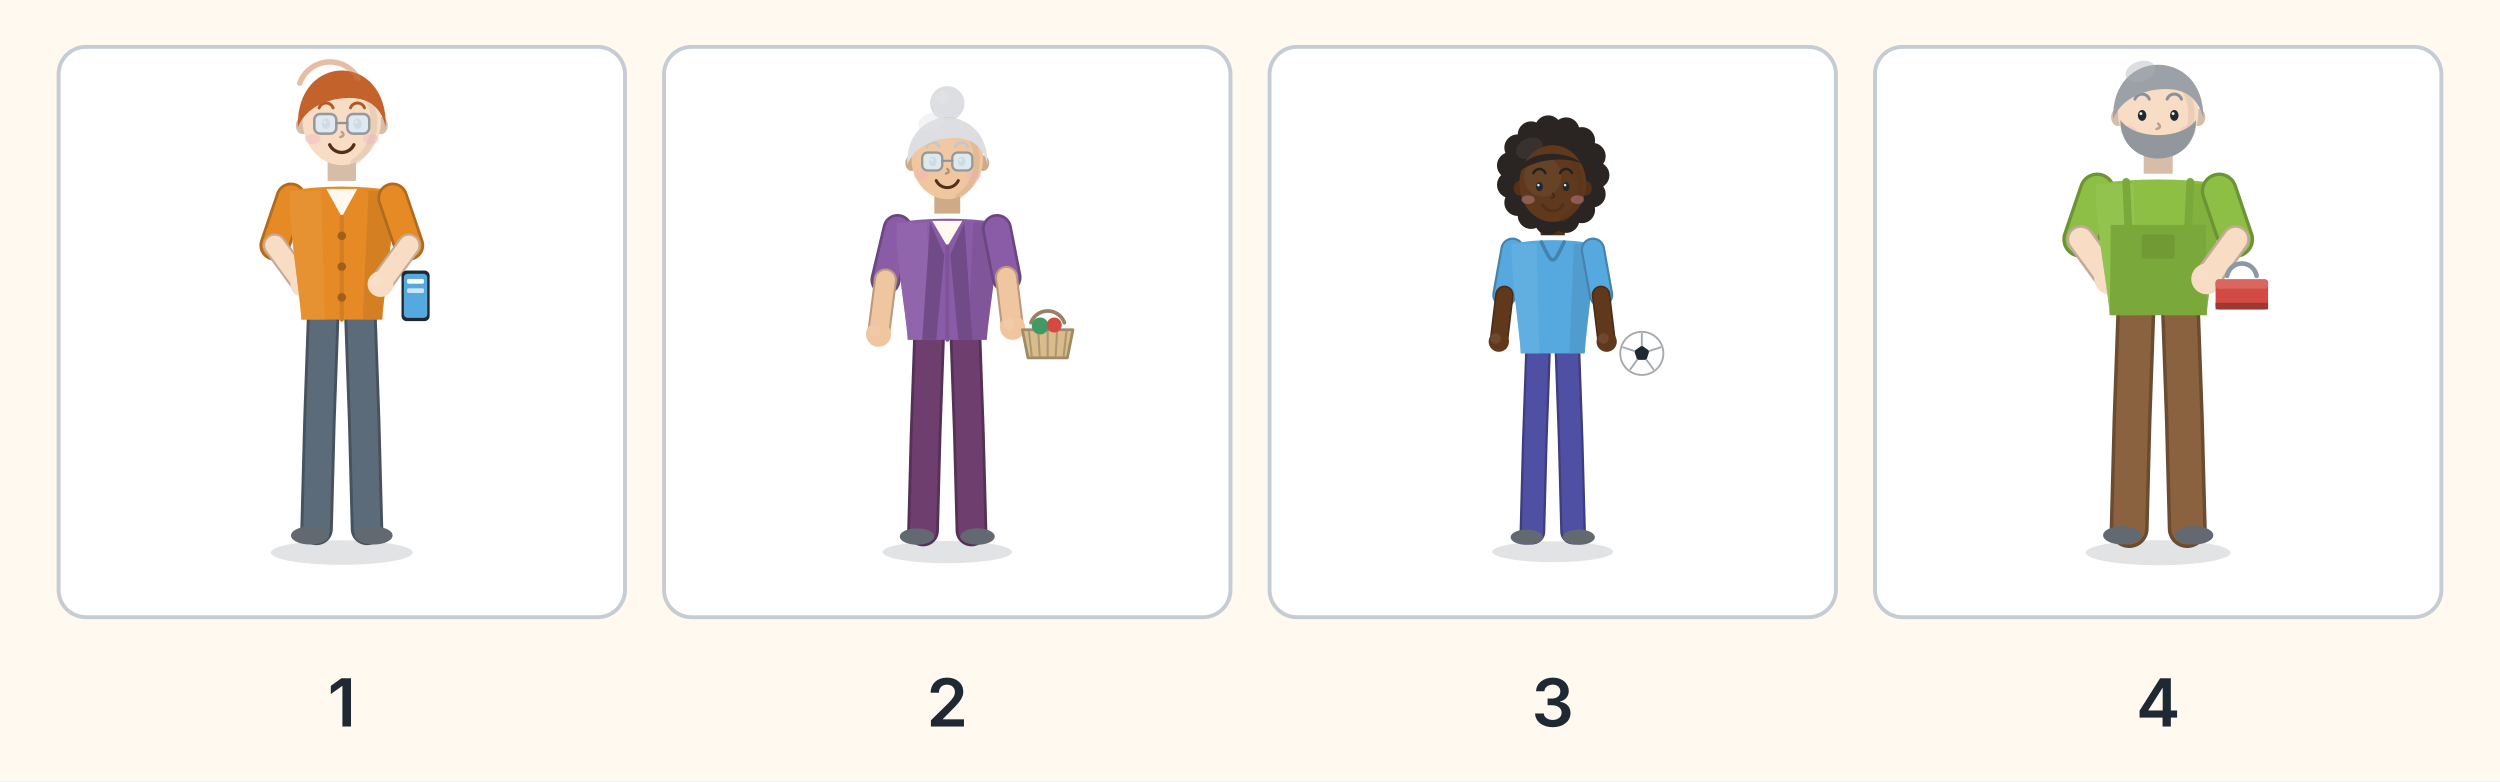
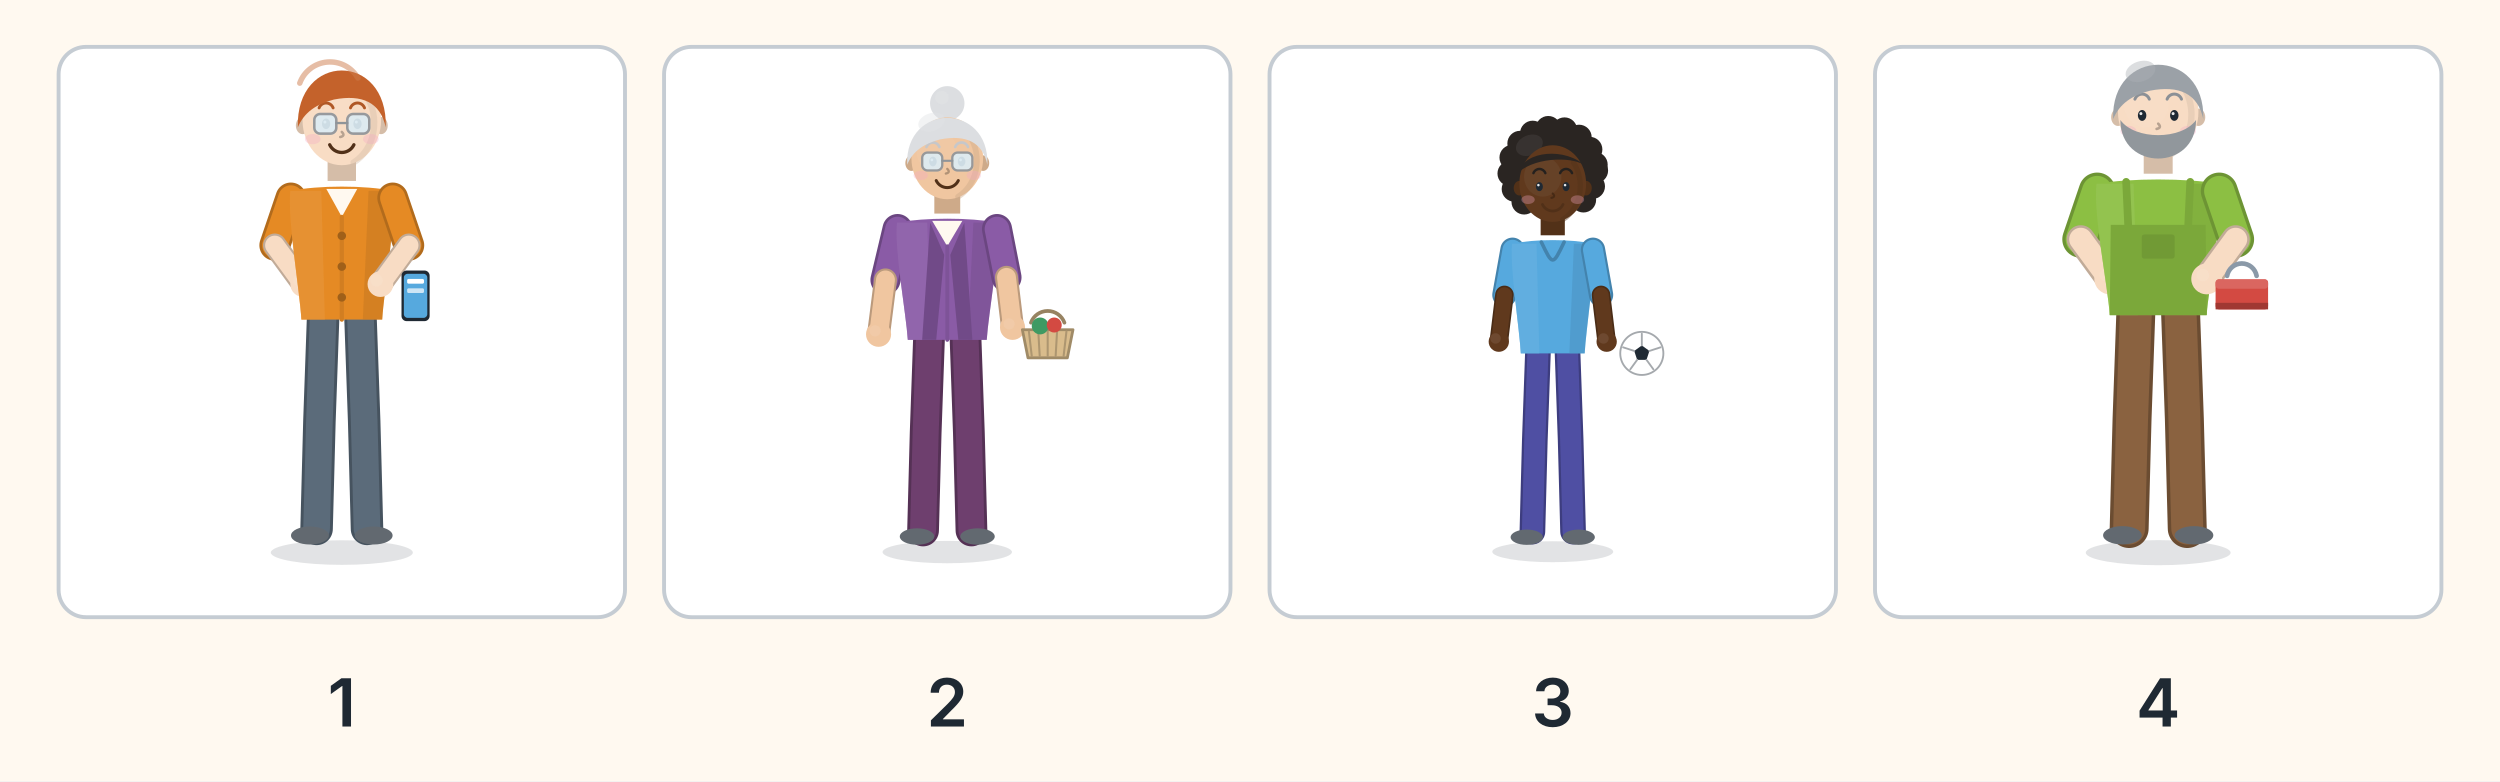
<svg xmlns="http://www.w3.org/2000/svg" width="1280" height="400" viewBox="0 0 1280 400">
  <rect width="1280" height="400" fill="#FFF9F0" />
  <rect x="30.00" y="24.00" width="290.00" height="292.00" rx="14" ry="14" fill="#FFFFFF" stroke="#C5CCD3" stroke-width="2" />
  <ellipse cx="175.00" cy="282.91" rx="36.36" ry="6.30" fill="#1F2933" opacity="0.13" />
  <path d="M165.48,161.22 L163.54,215.76 L162.09,270.79" fill="none" stroke="#46535F" stroke-width="16.638" stroke-linecap="round" stroke-linejoin="round" />
  <path d="M165.48,161.22 L163.54,215.76 L162.09,270.79" fill="none" stroke="#5B6B7A" stroke-width="13.637" stroke-linecap="round" stroke-linejoin="round" />
  <ellipse cx="158.69" cy="274.18" rx="9.70" ry="4.61" fill="#626970" />
  <path d="M184.52,161.22 L186.46,215.76 L187.91,270.79" fill="none" stroke="#46535F" stroke-width="16.638" stroke-linecap="round" stroke-linejoin="round" />
  <path d="M184.52,161.22 L186.46,215.76 L187.91,270.79" fill="none" stroke="#5B6B7A" stroke-width="13.637" stroke-linecap="round" stroke-linejoin="round" />
  <ellipse cx="191.31" cy="274.18" rx="9.70" ry="4.61" fill="#626970" />
  <path d="M148.93,101.35 L140.69,125.59" fill="none" stroke="#B26B1C" stroke-width="15.777" stroke-linecap="round" stroke-linejoin="round" />
  <path d="M148.93,101.35 L140.69,125.59" fill="none" stroke="#E58A24" stroke-width="12.932" stroke-linecap="round" stroke-linejoin="round" />
  <path d="M140.69,125.59 L155.23,145.47" fill="none" stroke="#C1AB98" stroke-width="12.048" stroke-linecap="round" stroke-linejoin="round" />
  <path d="M140.69,125.59 L155.23,145.47" fill="none" stroke="#F8DCC4" stroke-width="9.875" stroke-linecap="round" stroke-linejoin="round" />
  <circle cx="155.23" cy="145.47" r="6.58" fill="#F8DCC4" />
  <circle cx="153.29" cy="143.53" r="3.15" fill="#F8E0CB" opacity="0.7" />
  <rect x="167.73" y="78.59" width="14.54" height="14.06" fill="#D5BDA8" />
  <path d="M148.67,97.72 C147.09,112.26 153.48,149.10 154.31,163.65 L195.69,163.65 C196.52,149.10 202.91,112.26 201.33,97.72 C186.85,94.81 163.15,94.81 148.67,97.72 Z" fill="#E58A24" />
  <path d="M148.67,97.72 C147.09,112.26 153.48,149.10 154.31,163.65 L166.31,163.65 L164.47,97.72 Z" fill="#E8983E" opacity="0.55" />
  <path d="M201.33,97.72 C202.91,112.26 196.52,149.10 195.69,163.65 L185.76,163.65 L188.69,97.72 Z" fill="#BB711D" opacity="0.4" />
  <path d="M167.10,96.75 L175.00,111.05 L182.90,96.75 Z" fill="#FFF9F0" />
  <line x1="175.00" y1="111.05" x2="175.00" y2="163.65" stroke="#D27E21" stroke-width="2.182" stroke-linecap="round" />
  <circle cx="175.00" cy="120.74" r="2.18" fill="#A06019" />
  <circle cx="175.00" cy="136.50" r="2.18" fill="#A06019" />
  <circle cx="175.00" cy="152.26" r="2.18" fill="#A06019" />
  <path d="M201.07,101.35 L209.31,125.59" fill="none" stroke="#B26B1C" stroke-width="15.777" stroke-linecap="round" stroke-linejoin="round" />
  <path d="M201.07,101.35 L209.31,125.59" fill="none" stroke="#E58A24" stroke-width="12.932" stroke-linecap="round" stroke-linejoin="round" />
  <path d="M209.31,125.59 L194.77,145.47" fill="none" stroke="#C1AB98" stroke-width="12.048" stroke-linecap="round" stroke-linejoin="round" />
  <path d="M209.31,125.59 L194.77,145.47" fill="none" stroke="#F8DCC4" stroke-width="9.875" stroke-linecap="round" stroke-linejoin="round" />
  <circle cx="194.77" cy="145.47" r="6.58" fill="#F8DCC4" />
  <circle cx="192.83" cy="143.53" r="3.15" fill="#F8E0CB" opacity="0.7" />
  <ellipse cx="154.90" cy="64.31" rx="3.42" ry="4.38" fill="#D5BDA8" />
  <ellipse cx="195.10" cy="64.31" rx="3.42" ry="4.38" fill="#D5BDA8" />
  <ellipse cx="175.00" cy="61.55" rx="20.10" ry="23.03" fill="#F8DCC4" />
  <ellipse cx="168.97" cy="57.40" rx="11.26" ry="11.97" fill="#F8DEC8" opacity="0.55" />
  <path d="M187.46,48.88 A20.10,23.03 0 0 1 181.03,83.20" fill="none" stroke="#D5BDA8" stroke-width="3.216" stroke-linecap="round" stroke-linejoin="round" opacity="0.42" />
  <ellipse cx="166.96" cy="63.39" rx="2.11" ry="2.71" fill="#1F2933" />
  <circle cx="166.36" cy="62.49" r="0.76" fill="#FFFFFF" opacity="0.9" />
  <path d="M163.37,55.25 A3.82,3.82 0 0 1 170.55,55.25" fill="none" stroke="#B05826" stroke-width="1.508" stroke-linecap="round" stroke-linejoin="round" />
  <ellipse cx="183.04" cy="63.39" rx="2.11" ry="2.71" fill="#1F2933" />
  <circle cx="182.44" cy="62.49" r="0.76" fill="#FFFFFF" opacity="0.9" />
  <path d="M179.45,55.25 A3.82,3.82 0 0 1 186.63,55.25" fill="none" stroke="#B05826" stroke-width="1.508" stroke-linecap="round" stroke-linejoin="round" />
  <path d="M175.00,67.54 q2.01,2.01 -0.80,2.61" fill="none" stroke="#B7A291" stroke-width="1.307" stroke-linecap="round" stroke-linejoin="round" />
  <path d="M181.19,74.12 A6.83,6.83 0 0 1 168.81,74.12" fill="none" stroke="#513018" stroke-width="1.709" stroke-linecap="round" stroke-linejoin="round" />
  <ellipse cx="160.13" cy="71.22" rx="4.02" ry="2.61" fill="#F4A8C4" opacity="0.33" />
  <ellipse cx="189.87" cy="71.22" rx="4.02" ry="2.61" fill="#F4A8C4" opacity="0.33" />
  <path d="M152.49,65.23 C151.28,26.37 198.72,26.37 197.51,65.23 C194.70,52.34 185.45,48.19 170.98,50.96 C162.14,53.26 155.70,57.40 152.49,65.23 Z" fill="#C4622B" />
  <path d="M153.48,42.56 A16.48,16.48 0 0 1 183.24,39.95" fill="none" stroke="#CD7B4C" stroke-width="2.814" stroke-linecap="round" stroke-linejoin="round" opacity="0.5" />
  <rect x="160.93" y="58.37" width="11.26" height="10.05" rx="3.015" ry="3.015" fill="#DCEBF3" stroke="#8F9499" stroke-width="1.307" opacity="0.92" />
  <rect x="177.81" y="58.37" width="11.26" height="10.05" rx="3.015" ry="3.015" fill="#DCEBF3" stroke="#8F9499" stroke-width="1.307" opacity="0.92" />
  <line x1="172.19" y1="62.99" x2="177.81" y2="62.99" stroke="#8F9499" stroke-width="1.206" stroke-linecap="round" />
  <rect x="205.57" y="138.51" width="14.40" height="25.92" rx="2.64" ry="2.64" fill="#1F2933" />
  <rect x="206.77" y="140.19" width="12.00" height="22.56" rx="1.92" ry="1.92" fill="#56A9DE" />
  <rect x="208.45" y="142.83" width="8.64" height="2.40" rx="0.72" ry="0.72" fill="#FFFFFF" />
  <rect x="208.45" y="147.63" width="8.64" height="2.40" rx="0.72" ry="0.72" fill="#FFFFFF" opacity="0.7" />
  <text x="175.00" y="372.00" font-family="Inter, DejaVu Sans, sans-serif" font-size="34.0" font-weight="600" fill="#1F2933" text-anchor="middle">1</text>
  <rect x="340.00" y="24.00" width="290.00" height="292.00" rx="14" ry="14" fill="#FFFFFF" stroke="#C5CCD3" stroke-width="2" />
  <ellipse cx="485.00" cy="282.65" rx="33.12" ry="5.74" fill="#1F2933" opacity="0.13" />
  <path d="M475.70,171.81 L473.94,221.49 L472.61,271.61" fill="none" stroke="#553155" stroke-width="16.249" stroke-linecap="round" stroke-linejoin="round" />
  <path d="M475.70,171.81 L473.94,221.49 L472.61,271.61" fill="none" stroke="#6E3F6E" stroke-width="13.319" stroke-linecap="round" stroke-linejoin="round" />
  <ellipse cx="469.52" cy="274.70" rx="8.83" ry="4.20" fill="#626970" />
  <path d="M494.30,171.81 L496.06,221.49 L497.39,271.61" fill="none" stroke="#553155" stroke-width="16.249" stroke-linecap="round" stroke-linejoin="round" />
  <path d="M494.30,171.81 L496.06,221.49 L497.39,271.61" fill="none" stroke="#6E3F6E" stroke-width="13.319" stroke-linecap="round" stroke-linejoin="round" />
  <ellipse cx="500.48" cy="274.70" rx="8.83" ry="4.20" fill="#626970" />
  <path d="M459.54,117.27 L453.36,143.32" fill="none" stroke="#6B4681" stroke-width="15.408" stroke-linecap="round" stroke-linejoin="round" />
  <path d="M459.54,117.27 L453.36,143.32" fill="none" stroke="#8A5BA6" stroke-width="12.63" stroke-linecap="round" stroke-linejoin="round" />
  <path d="M453.36,143.32 L449.82,171.15" fill="none" stroke="#BB9A7C" stroke-width="11.766" stroke-linecap="round" stroke-linejoin="round" />
  <path d="M453.36,143.32 L449.82,171.15" fill="none" stroke="#F0C6A0" stroke-width="9.645" stroke-linecap="round" stroke-linejoin="round" />
  <circle cx="449.82" cy="171.15" r="6.43" fill="#F0C6A0" />
  <circle cx="448.06" cy="169.38" r="2.87" fill="#F1CCAB" opacity="0.7" />
  <rect x="478.38" y="96.54" width="13.25" height="12.81" fill="#CEAA89" />
  <path d="M459.28,113.96 C457.74,127.21 463.98,160.77 464.79,174.02 L505.21,174.02 C506.02,160.77 512.26,127.21 510.72,113.96 C496.57,111.31 473.43,111.31 459.28,113.96 Z" fill="#8A5BA6" />
  <path d="M459.28,113.96 C457.74,127.21 463.98,160.77 464.79,174.02 L476.51,174.02 L474.71,113.96 Z" fill="#986EB0" opacity="0.55" />
  <path d="M510.72,113.96 C512.26,127.21 506.02,160.77 505.21,174.02 L495.51,174.02 L498.37,113.96 Z" fill="#714A88" opacity="0.4" />
  <path d="M477.28,113.08 L485.00,126.10 L492.72,113.08 Z" fill="#FFF9F0" />
  <line x1="485.00" y1="126.10" x2="485.00" y2="174.02" stroke="#7E5398" stroke-width="1.987" stroke-linecap="round" />
  <path d="M476.26,113.96 L483.46,130.52 L479.34,174.02 L472.14,174.02 Z" fill="#714A88" />
  <path d="M493.74,113.96 L486.54,130.52 L490.66,174.02 L497.86,174.02 Z" fill="#714A88" />
  <path d="M510.46,117.27 L515.32,142.00" fill="none" stroke="#6B4681" stroke-width="15.408" stroke-linecap="round" stroke-linejoin="round" />
  <path d="M510.46,117.27 L515.32,142.00" fill="none" stroke="#8A5BA6" stroke-width="12.63" stroke-linecap="round" stroke-linejoin="round" />
  <path d="M515.32,142.00 L518.41,167.61" fill="none" stroke="#BB9A7C" stroke-width="11.766" stroke-linecap="round" stroke-linejoin="round" />
  <path d="M515.32,142.00 L518.41,167.61" fill="none" stroke="#F0C6A0" stroke-width="9.645" stroke-linecap="round" stroke-linejoin="round" />
  <circle cx="518.41" cy="167.61" r="6.43" fill="#F0C6A0" />
  <circle cx="516.64" cy="165.85" r="2.87" fill="#F1CCAB" opacity="0.7" />
  <circle cx="485.00" cy="52.91" r="8.81" fill="#DCDEE1" />
  <circle cx="482.25" cy="49.97" r="3.49" fill="#E1E3E5" opacity="0.5" />
  <ellipse cx="466.65" cy="83.53" rx="3.12" ry="3.99" fill="#CEAA89" />
  <ellipse cx="503.35" cy="83.53" rx="3.12" ry="3.99" fill="#CEAA89" />
  <ellipse cx="485.00" cy="81.02" rx="18.35" ry="20.98" fill="#F0C6A0" />
  <ellipse cx="479.50" cy="77.24" rx="10.28" ry="10.91" fill="#F1CAA7" opacity="0.55" />
  <path d="M496.38,69.48 A18.35,20.98 0 0 1 490.50,100.73" fill="none" stroke="#CEAA89" stroke-width="2.936" stroke-linecap="round" stroke-linejoin="round" opacity="0.42" />
  <ellipse cx="477.66" cy="82.69" rx="1.93" ry="2.48" fill="#1F2933" />
  <circle cx="477.11" cy="81.87" r="0.70" fill="#FFFFFF" opacity="0.9" />
  <path d="M474.38,75.26 A3.49,3.49 0 0 1 480.94,75.26" fill="none" stroke="#C6C7CA" stroke-width="1.376" stroke-linecap="round" stroke-linejoin="round" />
  <ellipse cx="492.34" cy="82.69" rx="1.93" ry="2.48" fill="#1F2933" />
  <circle cx="491.79" cy="81.87" r="0.70" fill="#FFFFFF" opacity="0.9" />
  <path d="M489.06,75.26 A3.49,3.49 0 0 1 495.62,75.26" fill="none" stroke="#C6C7CA" stroke-width="1.376" stroke-linecap="round" stroke-linejoin="round" />
  <path d="M485.00,86.47 q1.83,1.83 -0.73,2.39" fill="none" stroke="#B19276" stroke-width="1.193" stroke-linecap="round" stroke-linejoin="round" />
  <path d="M490.65,92.46 A6.24,6.24 0 0 1 479.35,92.46" fill="none" stroke="#513018" stroke-width="1.56" stroke-linecap="round" stroke-linejoin="round" />
  <ellipse cx="471.42" cy="89.82" rx="3.67" ry="2.39" fill="#F4A8C4" opacity="0.33" />
  <ellipse cx="498.58" cy="89.82" rx="3.67" ry="2.39" fill="#F4A8C4" opacity="0.33" />
  <path d="M464.45,84.37 C463.35,52.35 506.65,52.35 505.55,84.37 C502.98,72.62 494.54,68.85 481.33,71.37 C473.26,73.46 467.39,77.24 464.45,84.37 Z" fill="#DCDEE1" />
  <ellipse cx="476.93" cy="62.56" rx="6.97" ry="4.61" fill="#E1E3E5" opacity="0.42" transform="rotate(-18 476.93 62.56)" />
  <rect x="472.16" y="78.11" width="10.28" height="9.17" rx="2.752" ry="2.752" fill="#DCEBF3" stroke="#8F9499" stroke-width="1.193" opacity="0.92" />
  <rect x="487.57" y="78.11" width="10.28" height="9.17" rx="2.752" ry="2.752" fill="#DCEBF3" stroke="#8F9499" stroke-width="1.193" opacity="0.92" />
  <line x1="482.43" y1="82.33" x2="487.57" y2="82.33" stroke="#8F9499" stroke-width="1.101" stroke-linecap="round" />
  <path d="M523.45,168.81 L526.33,183.21 L546.49,183.21 L549.37,168.81 Z" fill="#D9BC8C" stroke="#A08B67" stroke-width="1.44" stroke-linecap="round" stroke-linejoin="round" />
  <line x1="526.81" y1="169.77" x2="528.25" y2="182.25" stroke="#AD9670" stroke-width="1.056" stroke-linecap="round" />
  <line x1="531.61" y1="169.77" x2="532.33" y2="182.25" stroke="#AD9670" stroke-width="1.056" stroke-linecap="round" />
  <line x1="536.41" y1="169.77" x2="536.41" y2="182.25" stroke="#AD9670" stroke-width="1.056" stroke-linecap="round" />
  <line x1="541.21" y1="169.77" x2="540.49" y2="182.25" stroke="#AD9670" stroke-width="1.056" stroke-linecap="round" />
  <line x1="546.01" y1="169.77" x2="544.57" y2="182.25" stroke="#AD9670" stroke-width="1.056" stroke-linecap="round" />
  <path d="M527.84,165.21 A9.12,9.12 0 0 1 544.98,165.21" fill="none" stroke="#978362" stroke-width="1.92" stroke-linecap="round" stroke-linejoin="round" />
  <circle cx="532.57" cy="166.89" r="4.32" fill="#3F9A63" />
  <circle cx="539.77" cy="166.41" r="3.84" fill="#D34A42" />
  <text x="485.00" y="372.00" font-family="Inter, DejaVu Sans, sans-serif" font-size="34.0" font-weight="600" fill="#1F2933" text-anchor="middle">2</text>
  <rect x="650.00" y="24.00" width="290.00" height="292.00" rx="14" ry="14" fill="#FFFFFF" stroke="#C5CCD3" stroke-width="2" />
  <ellipse cx="795.00" cy="282.48" rx="30.96" ry="5.37" fill="#1F2933" opacity="0.13" />
  <path d="M787.48,178.86 L785.83,225.30 L784.59,272.16" fill="none" stroke="#3D3D7F" stroke-width="13.144" stroke-linecap="round" stroke-linejoin="round" />
  <path d="M787.48,178.86 L785.83,225.30 L784.59,272.16" fill="none" stroke="#4F4FA3" stroke-width="10.774" stroke-linecap="round" stroke-linejoin="round" />
  <ellipse cx="781.70" cy="275.05" rx="8.26" ry="3.92" fill="#626970" />
  <path d="M802.52,178.86 L804.17,225.30 L805.41,272.16" fill="none" stroke="#3D3D7F" stroke-width="13.144" stroke-linecap="round" stroke-linejoin="round" />
  <path d="M802.52,178.86 L804.17,225.30 L805.41,272.16" fill="none" stroke="#4F4FA3" stroke-width="10.774" stroke-linecap="round" stroke-linejoin="round" />
  <ellipse cx="808.30" cy="275.05" rx="8.26" ry="3.92" fill="#626970" />
  <path d="M774.40,127.88 L770.27,151.00" fill="none" stroke="#4383AD" stroke-width="12.464" stroke-linecap="round" stroke-linejoin="round" />
  <path d="M774.40,127.88 L770.27,151.00" fill="none" stroke="#56A9DE" stroke-width="10.217" stroke-linecap="round" stroke-linejoin="round" />
  <path d="M770.27,151.00 L767.39,174.94" fill="none" stroke="#4A2C16" stroke-width="9.518" stroke-linecap="round" stroke-linejoin="round" />
  <path d="M770.27,151.00 L767.39,174.94" fill="none" stroke="#60391D" stroke-width="7.802" stroke-linecap="round" stroke-linejoin="round" />
  <circle cx="767.39" cy="174.94" r="5.20" fill="#60391D" />
  <circle cx="765.73" cy="173.29" r="2.68" fill="#735038" opacity="0.7" />
  <rect x="788.81" y="108.50" width="12.38" height="11.97" fill="#523118" />
  <path d="M774.19,124.79 C772.95,137.17 778.00,168.54 778.65,180.93 L811.35,180.93 C812.00,168.54 817.05,137.17 815.81,124.79 C804.36,122.31 785.64,122.31 774.19,124.79 Z" fill="#56A9DE" />
  <path d="M774.19,124.79 C772.95,137.17 778.00,168.54 778.65,180.93 L788.13,180.93 L786.68,124.79 Z" fill="#6AB3E1" opacity="0.55" />
  <path d="M815.81,124.79 C817.05,137.17 812.00,168.54 811.35,180.93 L803.50,180.93 L805.82,124.79 Z" fill="#468AB6" opacity="0.4" />
  <path d="M789.17,123.96 C795.00,136.14 795.00,136.14 800.83,123.96" fill="none" stroke="#4383AD" stroke-width="1.858" stroke-linecap="round" stroke-linejoin="round" />
  <path d="M815.60,127.88 L819.73,151.00" fill="none" stroke="#4383AD" stroke-width="12.464" stroke-linecap="round" stroke-linejoin="round" />
  <path d="M815.60,127.88 L819.73,151.00" fill="none" stroke="#56A9DE" stroke-width="10.217" stroke-linecap="round" stroke-linejoin="round" />
  <path d="M819.73,151.00 L822.61,174.94" fill="none" stroke="#4A2C16" stroke-width="9.518" stroke-linecap="round" stroke-linejoin="round" />
  <path d="M819.73,151.00 L822.61,174.94" fill="none" stroke="#60391D" stroke-width="7.802" stroke-linecap="round" stroke-linejoin="round" />
  <circle cx="822.61" cy="174.94" r="5.20" fill="#60391D" />
  <circle cx="820.96" cy="173.29" r="2.68" fill="#735038" opacity="0.7" />
-   <circle cx="817.20" cy="89.68" r="6.83" fill="#2A2522" />
-   <circle cx="815.28" cy="99.41" r="6.83" fill="#2A2522" />
-   <circle cx="809.86" cy="107.46" r="6.83" fill="#2A2522" />
-   <circle cx="801.86" cy="112.43" r="6.83" fill="#2A2522" />
-   <circle cx="792.68" cy="113.47" r="6.83" fill="#2A2522" />
-   <circle cx="783.90" cy="110.40" r="6.83" fill="#2A2522" />
-   <circle cx="777.04" cy="103.74" r="6.83" fill="#2A2522" />
-   <circle cx="773.28" cy="94.65" r="6.83" fill="#2A2522" />
-   <circle cx="773.28" cy="84.70" r="6.83" fill="#2A2522" />
-   <circle cx="777.04" cy="75.62" r="6.83" fill="#2A2522" />
-   <circle cx="783.90" cy="68.96" r="6.83" fill="#2A2522" />
-   <circle cx="792.68" cy="65.89" r="6.83" fill="#2A2522" />
-   <circle cx="801.86" cy="66.93" r="6.83" fill="#2A2522" />
-   <circle cx="809.86" cy="71.90" r="6.83" fill="#2A2522" />
-   <circle cx="815.28" cy="79.95" r="6.83" fill="#2A2522" />
-   <ellipse cx="795.00" cy="89.68" rx="22.20" ry="24.31" fill="#2A2522" />
-   <ellipse cx="783.04" cy="75.95" rx="7.17" ry="5.10" fill="#4C4745" opacity="0.4" transform="rotate(-24 783.04 75.95)" />
+   <circle cx="816.86" cy="87.33" r="6.49" fill="#2A2522" />
+   <circle cx="815.27" cy="95.41" r="6.49" fill="#2A2522" />
+   <circle cx="810.73" cy="102.31" r="6.49" fill="#2A2522" />
+   <circle cx="780.37" cy="103.35" r="6.49" fill="#2A2522" />
+   <circle cx="775.35" cy="96.78" r="6.49" fill="#2A2522" />
+   <circle cx="773.19" cy="88.83" r="6.49" fill="#2A2522" />
+   <circle cx="774.21" cy="80.66" r="6.49" fill="#2A2522" />
+   <circle cx="778.25" cy="73.46" r="6.49" fill="#2A2522" />
+   <circle cx="784.74" cy="68.28" r="6.49" fill="#2A2522" />
+   <circle cx="792.71" cy="65.87" r="6.49" fill="#2A2522" />
+   <circle cx="801.03" cy="66.59" r="6.49" fill="#2A2522" />
+   <circle cx="808.46" cy="70.33" r="6.49" fill="#2A2522" />
+   <circle cx="813.93" cy="76.54" r="6.49" fill="#2A2522" />
+   <circle cx="816.65" cy="84.32" r="6.49" fill="#2A2522" />
+   <ellipse cx="795.00" cy="87.33" rx="21.52" ry="21.57" fill="#2A2522" />
+   <ellipse cx="783.04" cy="74.38" rx="7.17" ry="5.10" fill="#4C4745" opacity="0.4" transform="rotate(-24 783.04 74.38)" />
  <ellipse cx="777.92" cy="96.35" rx="2.90" ry="3.73" fill="#523118" />
  <ellipse cx="812.08" cy="96.35" rx="2.90" ry="3.73" fill="#523118" />
  <ellipse cx="795.00" cy="93.99" rx="17.08" ry="19.61" fill="#60391D" />
  <ellipse cx="789.88" cy="90.46" rx="9.56" ry="10.20" fill="#6C482F" opacity="0.55" />
  <path d="M805.59,83.21 A17.08,19.61 0 0 1 800.12,112.42" fill="none" stroke="#523118" stroke-width="2.733" stroke-linecap="round" stroke-linejoin="round" opacity="0.42" />
  <ellipse cx="788.17" cy="95.56" rx="1.79" ry="2.31" fill="#1F2933" />
  <circle cx="787.66" cy="94.79" r="0.65" fill="#FFFFFF" opacity="0.9" />
  <path d="M785.12,88.64 A3.25,3.25 0 0 1 791.22,88.64" fill="none" stroke="#25211E" stroke-width="1.281" stroke-linecap="round" stroke-linejoin="round" />
  <ellipse cx="801.83" cy="95.56" rx="1.79" ry="2.31" fill="#1F2933" />
  <circle cx="801.32" cy="94.79" r="0.65" fill="#FFFFFF" opacity="0.9" />
  <path d="M798.78,88.64 A3.25,3.25 0 0 1 804.88,88.64" fill="none" stroke="#25211E" stroke-width="1.281" stroke-linecap="round" stroke-linejoin="round" />
  <path d="M795.00,99.09 q1.71,1.71 -0.68,2.22" fill="none" stroke="#472A15" stroke-width="1.11" stroke-linecap="round" stroke-linejoin="round" />
  <path d="M800.26,104.69 A5.81,5.81 0 0 1 789.74,104.69" fill="none" stroke="#513018" stroke-width="1.452" stroke-linecap="round" stroke-linejoin="round" />
  <ellipse cx="782.36" cy="102.23" rx="3.42" ry="2.22" fill="#F4A8C4" opacity="0.33" />
  <ellipse cx="807.64" cy="102.23" rx="3.42" ry="2.22" fill="#F4A8C4" opacity="0.33" />
  <path d="M777.58,88.11 C780.31,77.13 801.83,75.17 812.08,85.36 C807.30,80.27 787.14,79.87 777.58,88.11 Z" fill="#2A2522" />
  <circle cx="840.61" cy="180.94" r="11.04" fill="#FFFFFF" stroke="#A5A9AD" stroke-width="0.96" />
  <polygon points="840.61,176.86 844.49,179.68 843.01,184.24 838.22,184.24 836.73,179.68" fill="#1F2933" />
  <line x1="840.61" y1="176.86" x2="840.61" y2="170.86" stroke="#A5A9AD" stroke-width="0.96" stroke-linecap="round" />
  <line x1="844.49" y1="179.68" x2="850.20" y2="177.83" stroke="#A5A9AD" stroke-width="0.96" stroke-linecap="round" />
  <line x1="843.01" y1="184.24" x2="846.54" y2="189.10" stroke="#A5A9AD" stroke-width="0.96" stroke-linecap="round" />
  <line x1="838.22" y1="184.24" x2="834.69" y2="189.10" stroke="#A5A9AD" stroke-width="0.96" stroke-linecap="round" />
  <line x1="836.73" y1="179.68" x2="831.03" y2="177.83" stroke="#A5A9AD" stroke-width="0.96" stroke-linecap="round" />
  <text x="795.00" y="372.00" font-family="Inter, DejaVu Sans, sans-serif" font-size="34.0" font-weight="600" fill="#1F2933" text-anchor="middle">3</text>
  <rect x="960.00" y="24.00" width="290.00" height="292.00" rx="14" ry="14" fill="#FFFFFF" stroke="#C5CCD3" stroke-width="2" />
  <ellipse cx="1105.00" cy="282.97" rx="37.08" ry="6.43" fill="#1F2933" opacity="0.13" />
  <path d="M1093.59,158.87 L1091.61,214.49 L1090.13,270.61" fill="none" stroke="#6B4C31" stroke-width="19.941" stroke-linecap="round" stroke-linejoin="round" />
  <path d="M1093.59,158.87 L1091.61,214.49 L1090.13,270.61" fill="none" stroke="#8A6240" stroke-width="16.345" stroke-linecap="round" stroke-linejoin="round" />
  <ellipse cx="1086.67" cy="274.07" rx="9.89" ry="4.70" fill="#626970" />
  <path d="M1116.41,158.87 L1118.39,214.49 L1119.87,270.61" fill="none" stroke="#6B4C31" stroke-width="19.941" stroke-linecap="round" stroke-linejoin="round" />
  <path d="M1116.41,158.87 L1118.39,214.49 L1119.87,270.61" fill="none" stroke="#8A6240" stroke-width="16.345" stroke-linecap="round" stroke-linejoin="round" />
  <ellipse cx="1123.33" cy="274.07" rx="9.89" ry="4.70" fill="#626970" />
  <path d="M1073.75,97.81 L1065.35,122.53" fill="none" stroke="#6D9434" stroke-width="18.909" stroke-linecap="round" stroke-linejoin="round" />
  <path d="M1073.75,97.81 L1065.35,122.53" fill="none" stroke="#8CBF43" stroke-width="15.499" stroke-linecap="round" stroke-linejoin="round" />
  <path d="M1065.35,122.53 L1080.18,142.80" fill="none" stroke="#C1AB98" stroke-width="14.44" stroke-linecap="round" stroke-linejoin="round" />
  <path d="M1065.35,122.53 L1080.18,142.80" fill="none" stroke="#F8DCC4" stroke-width="11.836" stroke-linecap="round" stroke-linejoin="round" />
  <circle cx="1080.18" cy="142.80" r="7.89" fill="#F8DCC4" />
  <circle cx="1078.20" cy="140.83" r="3.21" fill="#F8E0CB" opacity="0.7" />
  <rect x="1097.58" y="74.60" width="14.83" height="14.34" fill="#D5BDA8" />
  <path d="M1073.44,94.11 C1071.54,108.94 1079.21,146.51 1080.20,161.34 L1129.80,161.34 C1130.79,146.51 1138.46,108.94 1136.56,94.11 C1119.20,91.14 1090.80,91.14 1073.44,94.11 Z" fill="#8CBF43" />
  <path d="M1073.44,94.11 C1071.54,108.94 1079.21,146.51 1080.20,161.34 L1094.58,161.34 L1092.38,94.11 Z" fill="#99C659" opacity="0.55" />
  <path d="M1136.56,94.11 C1138.46,108.94 1130.79,146.51 1129.80,161.34 L1117.90,161.34 L1121.41,94.11 Z" fill="#729C36" opacity="0.4" />
  <path d="M1080.20,161.34 L1080.70,115.12 L1129.30,115.12 L1129.80,161.34 Z" fill="#7BA83A" />
  <line x1="1089.62" y1="115.12" x2="1088.59" y2="93.12" stroke="#7BA83A" stroke-width="3.955" stroke-linecap="round" />
  <line x1="1120.38" y1="115.12" x2="1121.41" y2="93.12" stroke="#7BA83A" stroke-width="3.955" stroke-linecap="round" />
  <rect x="1096.57" y="120.06" width="16.86" height="12.36" rx="1.236" ry="1.236" fill="#719A35" />
  <path d="M1136.25,97.81 L1144.65,122.53" fill="none" stroke="#6D9434" stroke-width="18.909" stroke-linecap="round" stroke-linejoin="round" />
  <path d="M1136.25,97.81 L1144.65,122.53" fill="none" stroke="#8CBF43" stroke-width="15.499" stroke-linecap="round" stroke-linejoin="round" />
  <path d="M1144.65,122.53 L1129.82,142.80" fill="none" stroke="#C1AB98" stroke-width="14.44" stroke-linecap="round" stroke-linejoin="round" />
  <path d="M1144.65,122.53 L1129.82,142.80" fill="none" stroke="#F8DCC4" stroke-width="11.836" stroke-linecap="round" stroke-linejoin="round" />
  <circle cx="1129.82" cy="142.80" r="7.89" fill="#F8DCC4" />
  <circle cx="1127.84" cy="140.83" r="3.21" fill="#F8E0CB" opacity="0.7" />
  <ellipse cx="1084.40" cy="60.04" rx="3.50" ry="4.46" fill="#D5BDA8" />
  <ellipse cx="1125.60" cy="60.04" rx="3.50" ry="4.46" fill="#D5BDA8" />
  <ellipse cx="1105.00" cy="57.22" rx="20.60" ry="23.48" fill="#F8DCC4" />
  <ellipse cx="1098.82" cy="53.00" rx="11.54" ry="12.21" fill="#F8DEC8" opacity="0.55" />
  <path d="M1117.77,44.31 A20.60,23.48 0 0 1 1111.18,79.30" fill="none" stroke="#D5BDA8" stroke-width="3.297" stroke-linecap="round" stroke-linejoin="round" opacity="0.42" />
  <ellipse cx="1096.76" cy="59.10" rx="2.16" ry="2.78" fill="#1F2933" />
  <circle cx="1096.14" cy="58.17" r="0.78" fill="#FFFFFF" opacity="0.9" />
  <path d="M1093.08,50.76 A3.91,3.91 0 0 1 1100.44,50.76" fill="none" stroke="#8B9096" stroke-width="1.545" stroke-linecap="round" stroke-linejoin="round" />
  <ellipse cx="1113.24" cy="59.10" rx="2.16" ry="2.78" fill="#1F2933" />
  <circle cx="1112.62" cy="58.17" r="0.78" fill="#FFFFFF" opacity="0.9" />
  <path d="M1109.56,50.76 A3.91,3.91 0 0 1 1116.92,50.76" fill="none" stroke="#8B9096" stroke-width="1.545" stroke-linecap="round" stroke-linejoin="round" />
  <path d="M1105.00,63.33 q2.06,2.06 -0.82,2.68" fill="none" stroke="#B7A291" stroke-width="1.339" stroke-linecap="round" stroke-linejoin="round" />
  <path d="M1111.35,70.04 A7.01,7.01 0 0 1 1098.65,70.04" fill="none" stroke="#513018" stroke-width="1.751" stroke-linecap="round" stroke-linejoin="round" />
  <ellipse cx="1089.75" cy="67.09" rx="4.12" ry="2.68" fill="#F4A8C4" opacity="0.33" />
  <ellipse cx="1120.25" cy="67.09" rx="4.12" ry="2.68" fill="#F4A8C4" opacity="0.33" />
  <path d="M1085.63,61.45 C1085.63,87.75 1124.37,87.75 1124.37,61.45 C1116.95,71.78 1093.05,71.78 1085.63,61.45 Z" fill="#91979C" />
  <path d="M1081.92,60.98 C1080.69,23.87 1129.31,23.87 1128.08,60.98 C1125.19,47.83 1115.71,43.60 1100.88,46.42 C1091.81,48.77 1085.22,53.00 1081.92,60.98 Z" fill="#9BA1A7" />
  <ellipse cx="1095.93" cy="36.56" rx="7.83" ry="5.17" fill="#ABB0B5" opacity="0.42" transform="rotate(-18 1095.93 36.56)" />
  <rect x="1134.38" y="143.04" width="26.88" height="15.36" rx="1.68" ry="1.68" fill="#D34A42" />
  <rect x="1134.38" y="143.04" width="26.88" height="4.80" rx="1.68" ry="1.68" fill="#DA6660" />
  <path d="M1140.26,141.23 A7.68,7.68 0 0 1 1155.38,141.23" fill="none" stroke="#8A99A8" stroke-width="2.4" stroke-linecap="round" stroke-linejoin="round" />
  <rect x="1134.38" y="155.04" width="26.88" height="3.36" fill="#A03832" />
  <text x="1105.00" y="372.00" font-family="Inter, DejaVu Sans, sans-serif" font-size="34.0" font-weight="600" fill="#1F2933" text-anchor="middle">4</text>
</svg>
